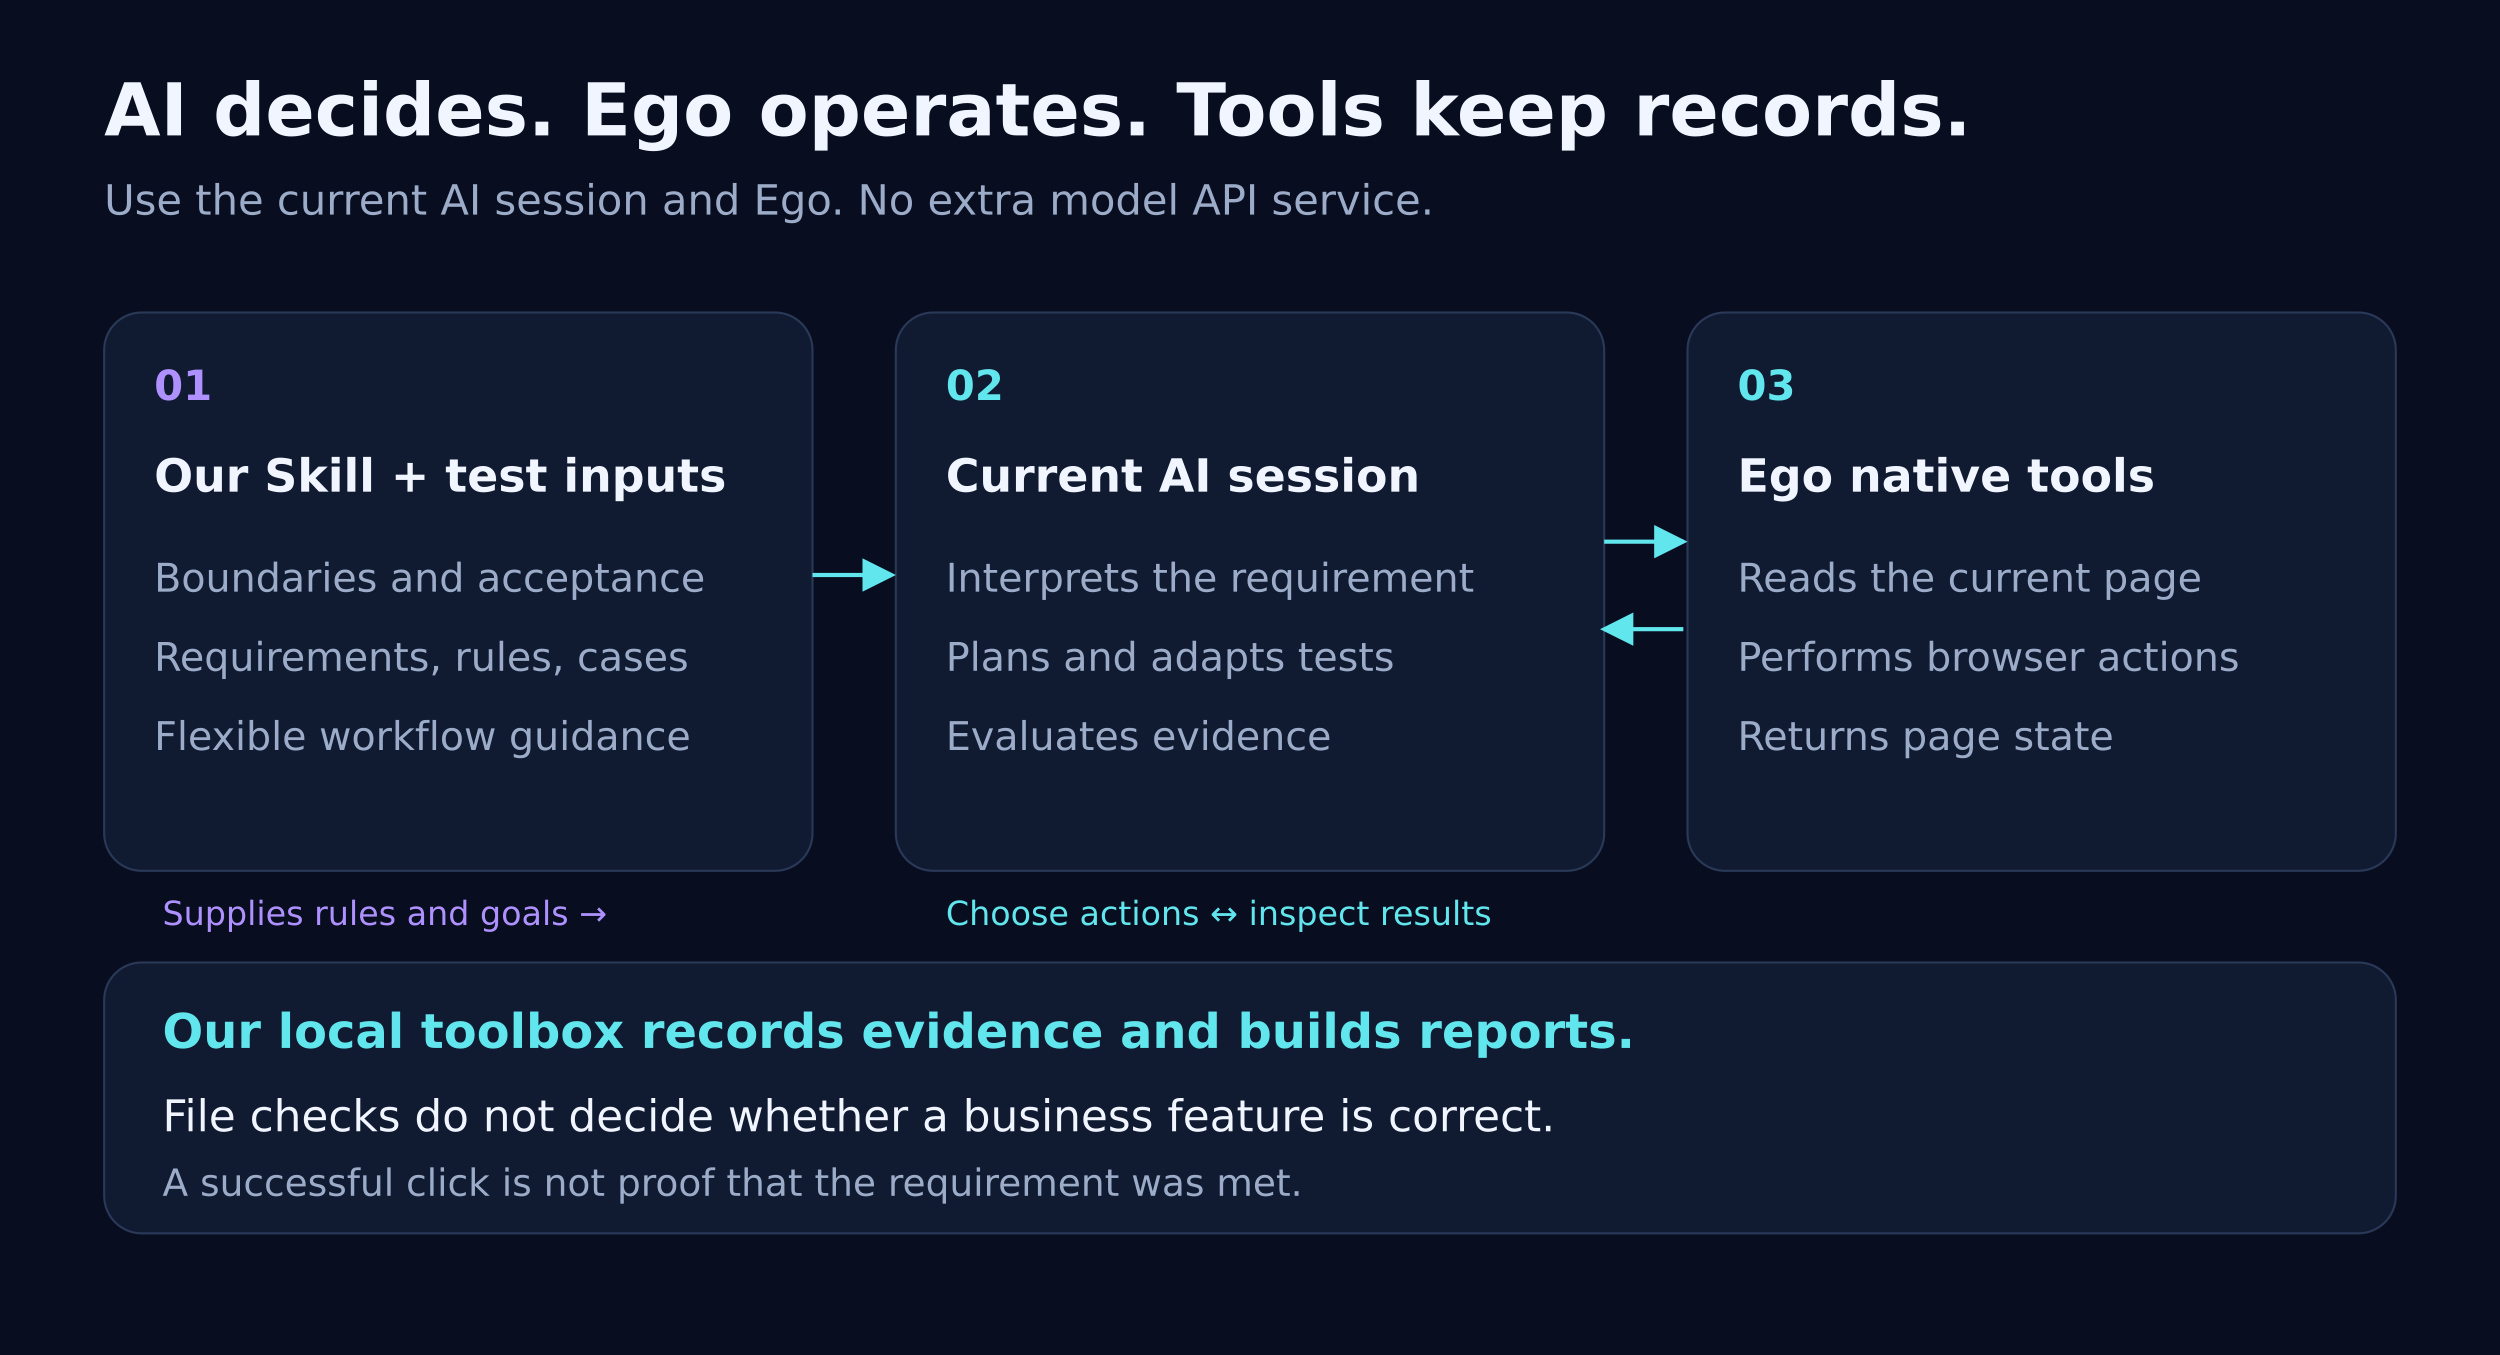
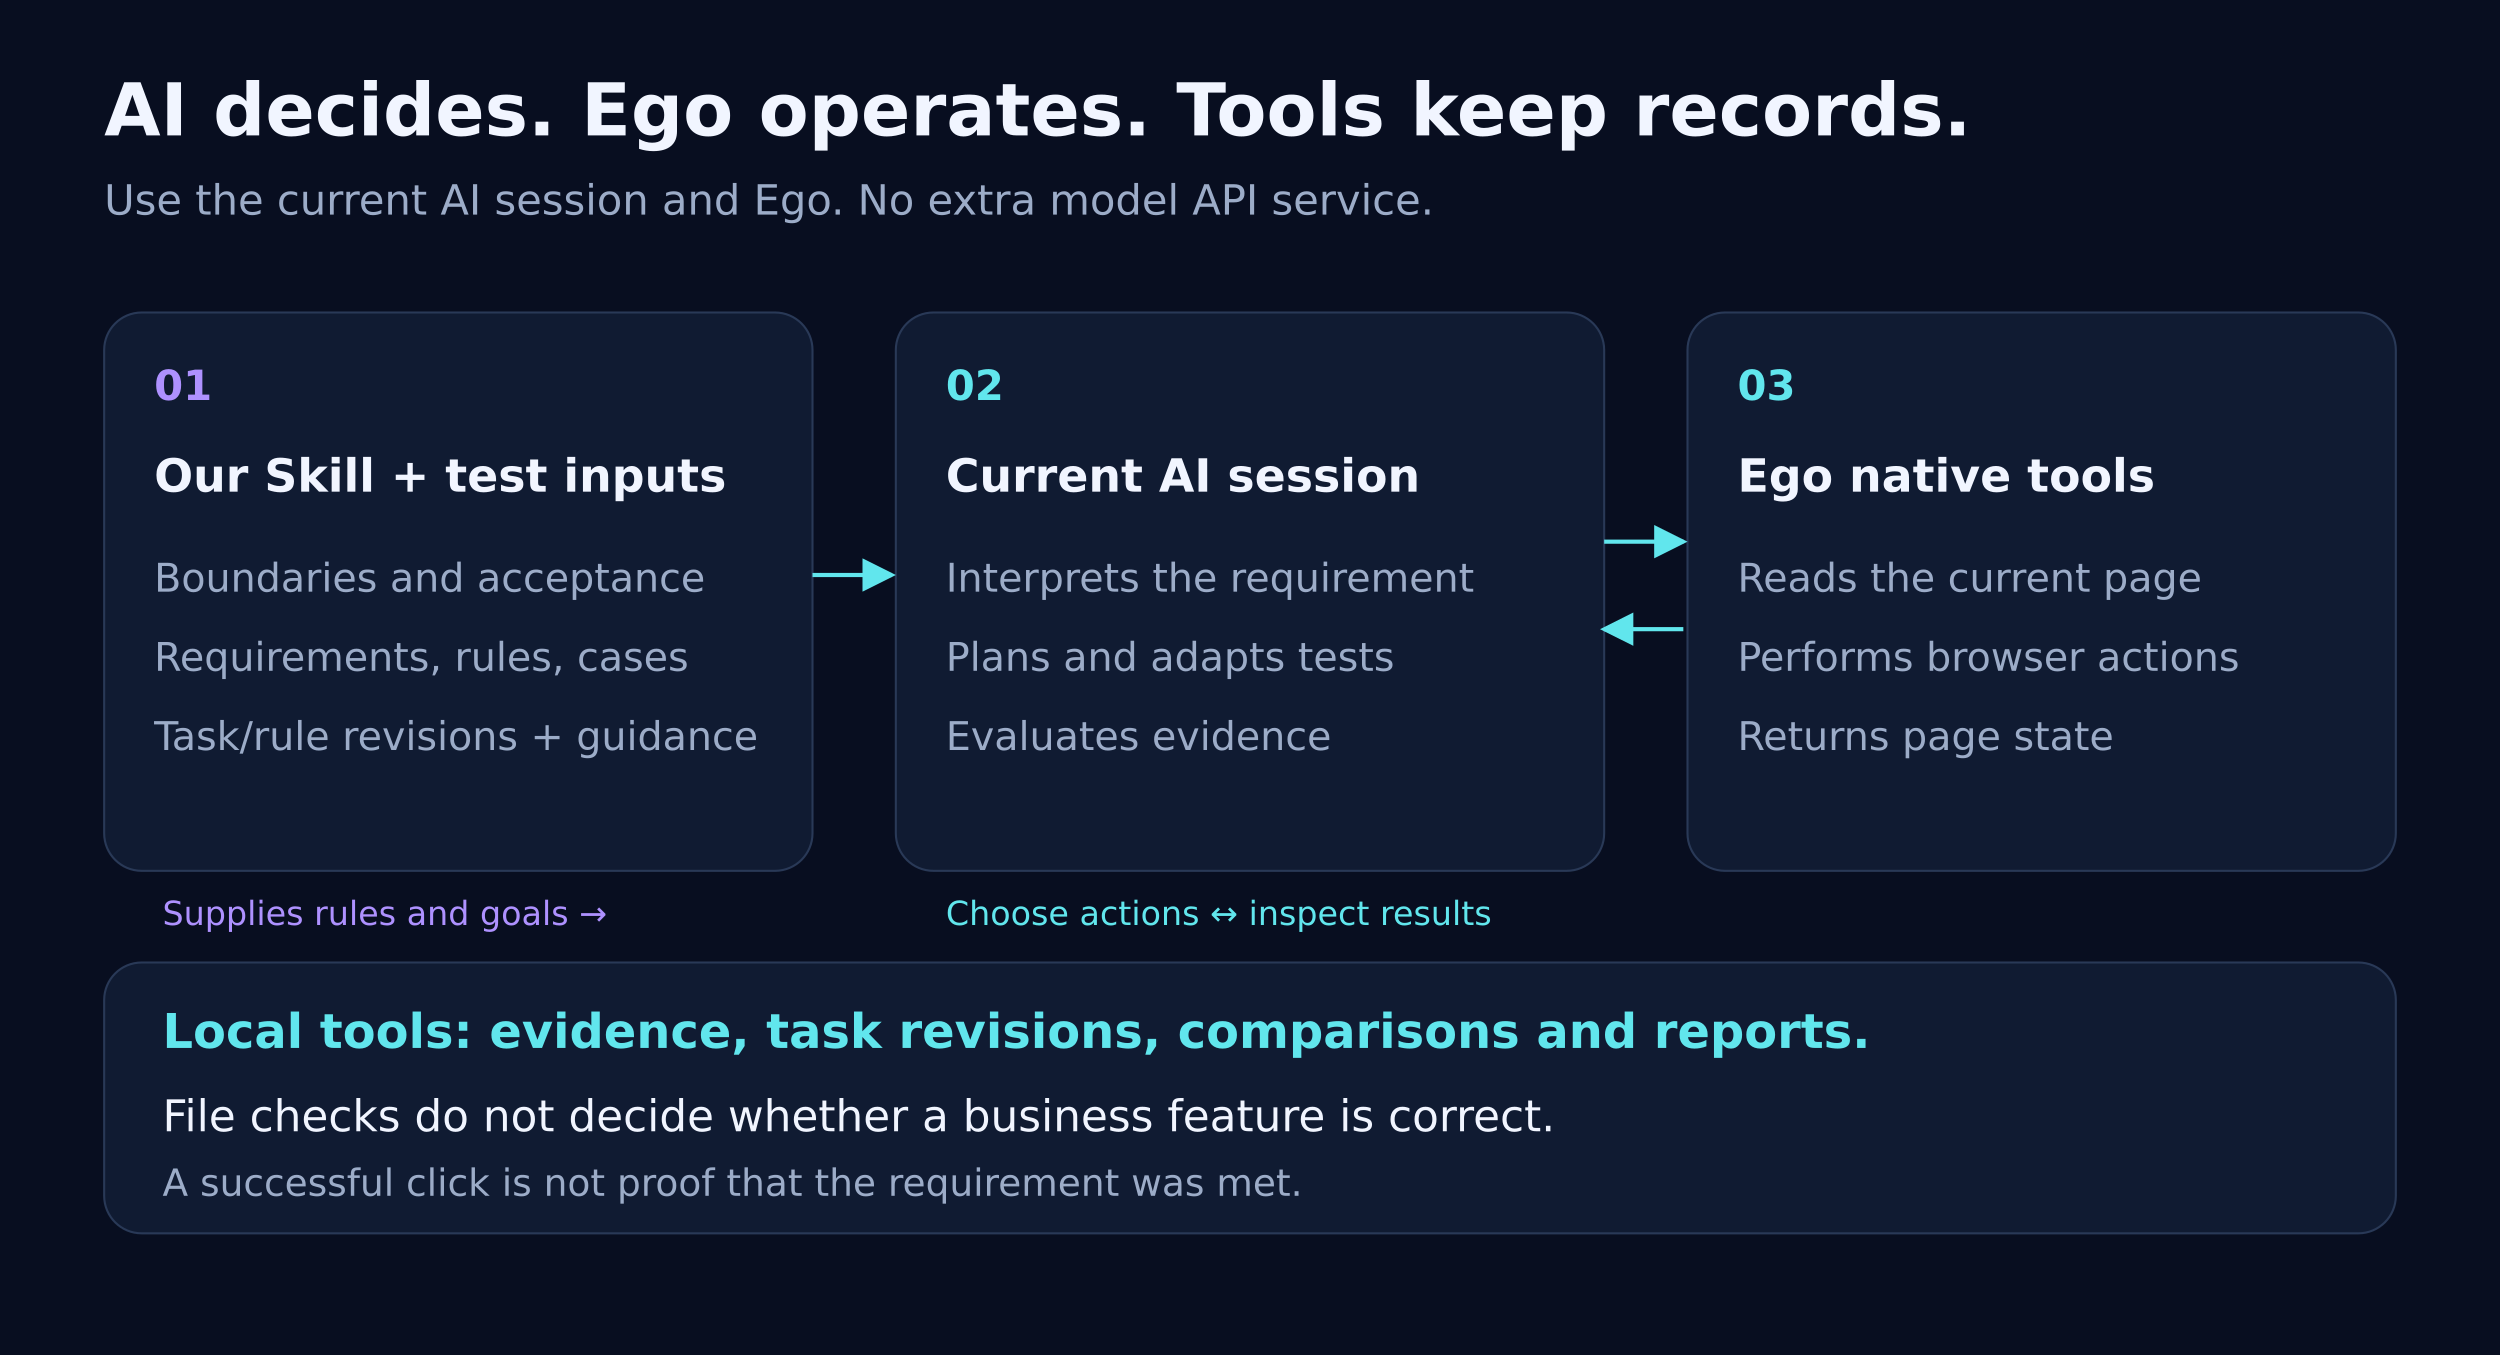
<svg xmlns="http://www.w3.org/2000/svg" width="1200" height="650" viewBox="0 0 1200 650" role="img" aria-label="Who owns what?">
  <defs>
    <linearGradient id="g">
      <stop stop-color="#61e6ed" />
      <stop offset="1" stop-color="#ae91ff" />
    </linearGradient>
    <marker id="arrow" markerWidth="8" markerHeight="8" refX="7" refY="4" orient="auto">
      <path d="M0,0 L8,4 L0,8" fill="#61e6ed" />
    </marker>
  </defs>
  <g font-family="DejaVu Sans, Noto Sans CJK SC, sans-serif">
    <rect x="0" y="0" width="1200" height="650" rx="0" fill="#080e20" stroke="#080e20" />
    <path d="M0,2 H1200" stroke="url(#g)" stroke-width="4" />
    <text x="50" y="65" font-size="35" fill="#f1f5ff" font-weight="700">AI decides. Ego operates. Tools keep records.</text>
    <text x="50" y="103" font-size="20" fill="#9cacc8" font-weight="400">Use the current AI session and Ego. No extra model API service.</text>
    <rect x="430" y="150" width="340" height="268" rx="18" fill="#101b32" stroke="#293957" />
    <text x="454" y="192" font-size="20" fill="#61e6ed" font-weight="700">02</text>
    <text x="454" y="236" font-size="22" fill="#f1f5ff" font-weight="700">Current AI session</text>
    <text x="454" y="284" font-size="19" fill="#9cacc8" font-weight="400">Interprets the requirement</text>
    <text x="454" y="322" font-size="19" fill="#9cacc8" font-weight="400">Plans and adapts tests</text>
    <text x="454" y="360" font-size="19" fill="#9cacc8" font-weight="400">Evaluates evidence</text>
    <rect x="50" y="150" width="340" height="268" rx="18" fill="#101b32" stroke="#293957" />
    <text x="74" y="192" font-size="20" fill="#ae91ff" font-weight="700">01</text>
    <text x="74" y="236" font-size="22" fill="#f1f5ff" font-weight="700">Our Skill + test inputs</text>
    <text x="74" y="284" font-size="19" fill="#9cacc8" font-weight="400">Boundaries and acceptance</text>
    <text x="74" y="322" font-size="19" fill="#9cacc8" font-weight="400">Requirements, rules, cases</text>
-     <text x="74" y="360" font-size="19" fill="#9cacc8" font-weight="400">Flexible workflow guidance</text>
+     <text x="74" y="360" font-size="19" fill="#9cacc8" font-weight="400">Task/rule revisions + guidance</text>
    <rect x="810" y="150" width="340" height="268" rx="18" fill="#101b32" stroke="#293957" />
    <text x="834" y="192" font-size="20" fill="#61e6ed" font-weight="700">03</text>
    <text x="834" y="236" font-size="22" fill="#f1f5ff" font-weight="700">Ego native tools</text>
    <text x="834" y="284" font-size="19" fill="#9cacc8" font-weight="400">Reads the current page</text>
    <text x="834" y="322" font-size="19" fill="#9cacc8" font-weight="400">Performs browser actions</text>
    <text x="834" y="360" font-size="19" fill="#9cacc8" font-weight="400">Returns page state</text>
    <path d="M390,276 L428,276" stroke="#61e6ed" stroke-width="2" fill="none" marker-end="url(#arrow)" />
    <path d="M770,260 L808,260" stroke="#61e6ed" stroke-width="2" fill="none" marker-end="url(#arrow)" />
    <path d="M808,302 L770,302" stroke="#61e6ed" stroke-width="2" fill="none" marker-end="url(#arrow)" />
    <text x="78" y="444" font-size="16" fill="#ae91ff" font-weight="400">Supplies rules and goals →</text>
    <text x="454" y="444" font-size="16" fill="#61e6ed" font-weight="400">Choose actions ↔ inspect results</text>
    <rect x="50" y="462" width="1100" height="130" rx="18" fill="#101b32" stroke="#293957" />
-     <text x="78" y="503" font-size="23" fill="#61e6ed" font-weight="700">Our local toolbox records evidence and builds reports.</text>
+     <text x="78" y="503" font-size="23" fill="#61e6ed" font-weight="700">Local tools: evidence, task revisions, comparisons and reports.</text>
    <text x="78" y="543" font-size="21" fill="#f1f5ff" font-weight="400">File checks do not decide whether a business feature is correct.</text>
    <text x="78" y="574" font-size="18" fill="#9cacc8" font-weight="400">A successful click is not proof that the requirement was met.</text>
  </g>
</svg>
